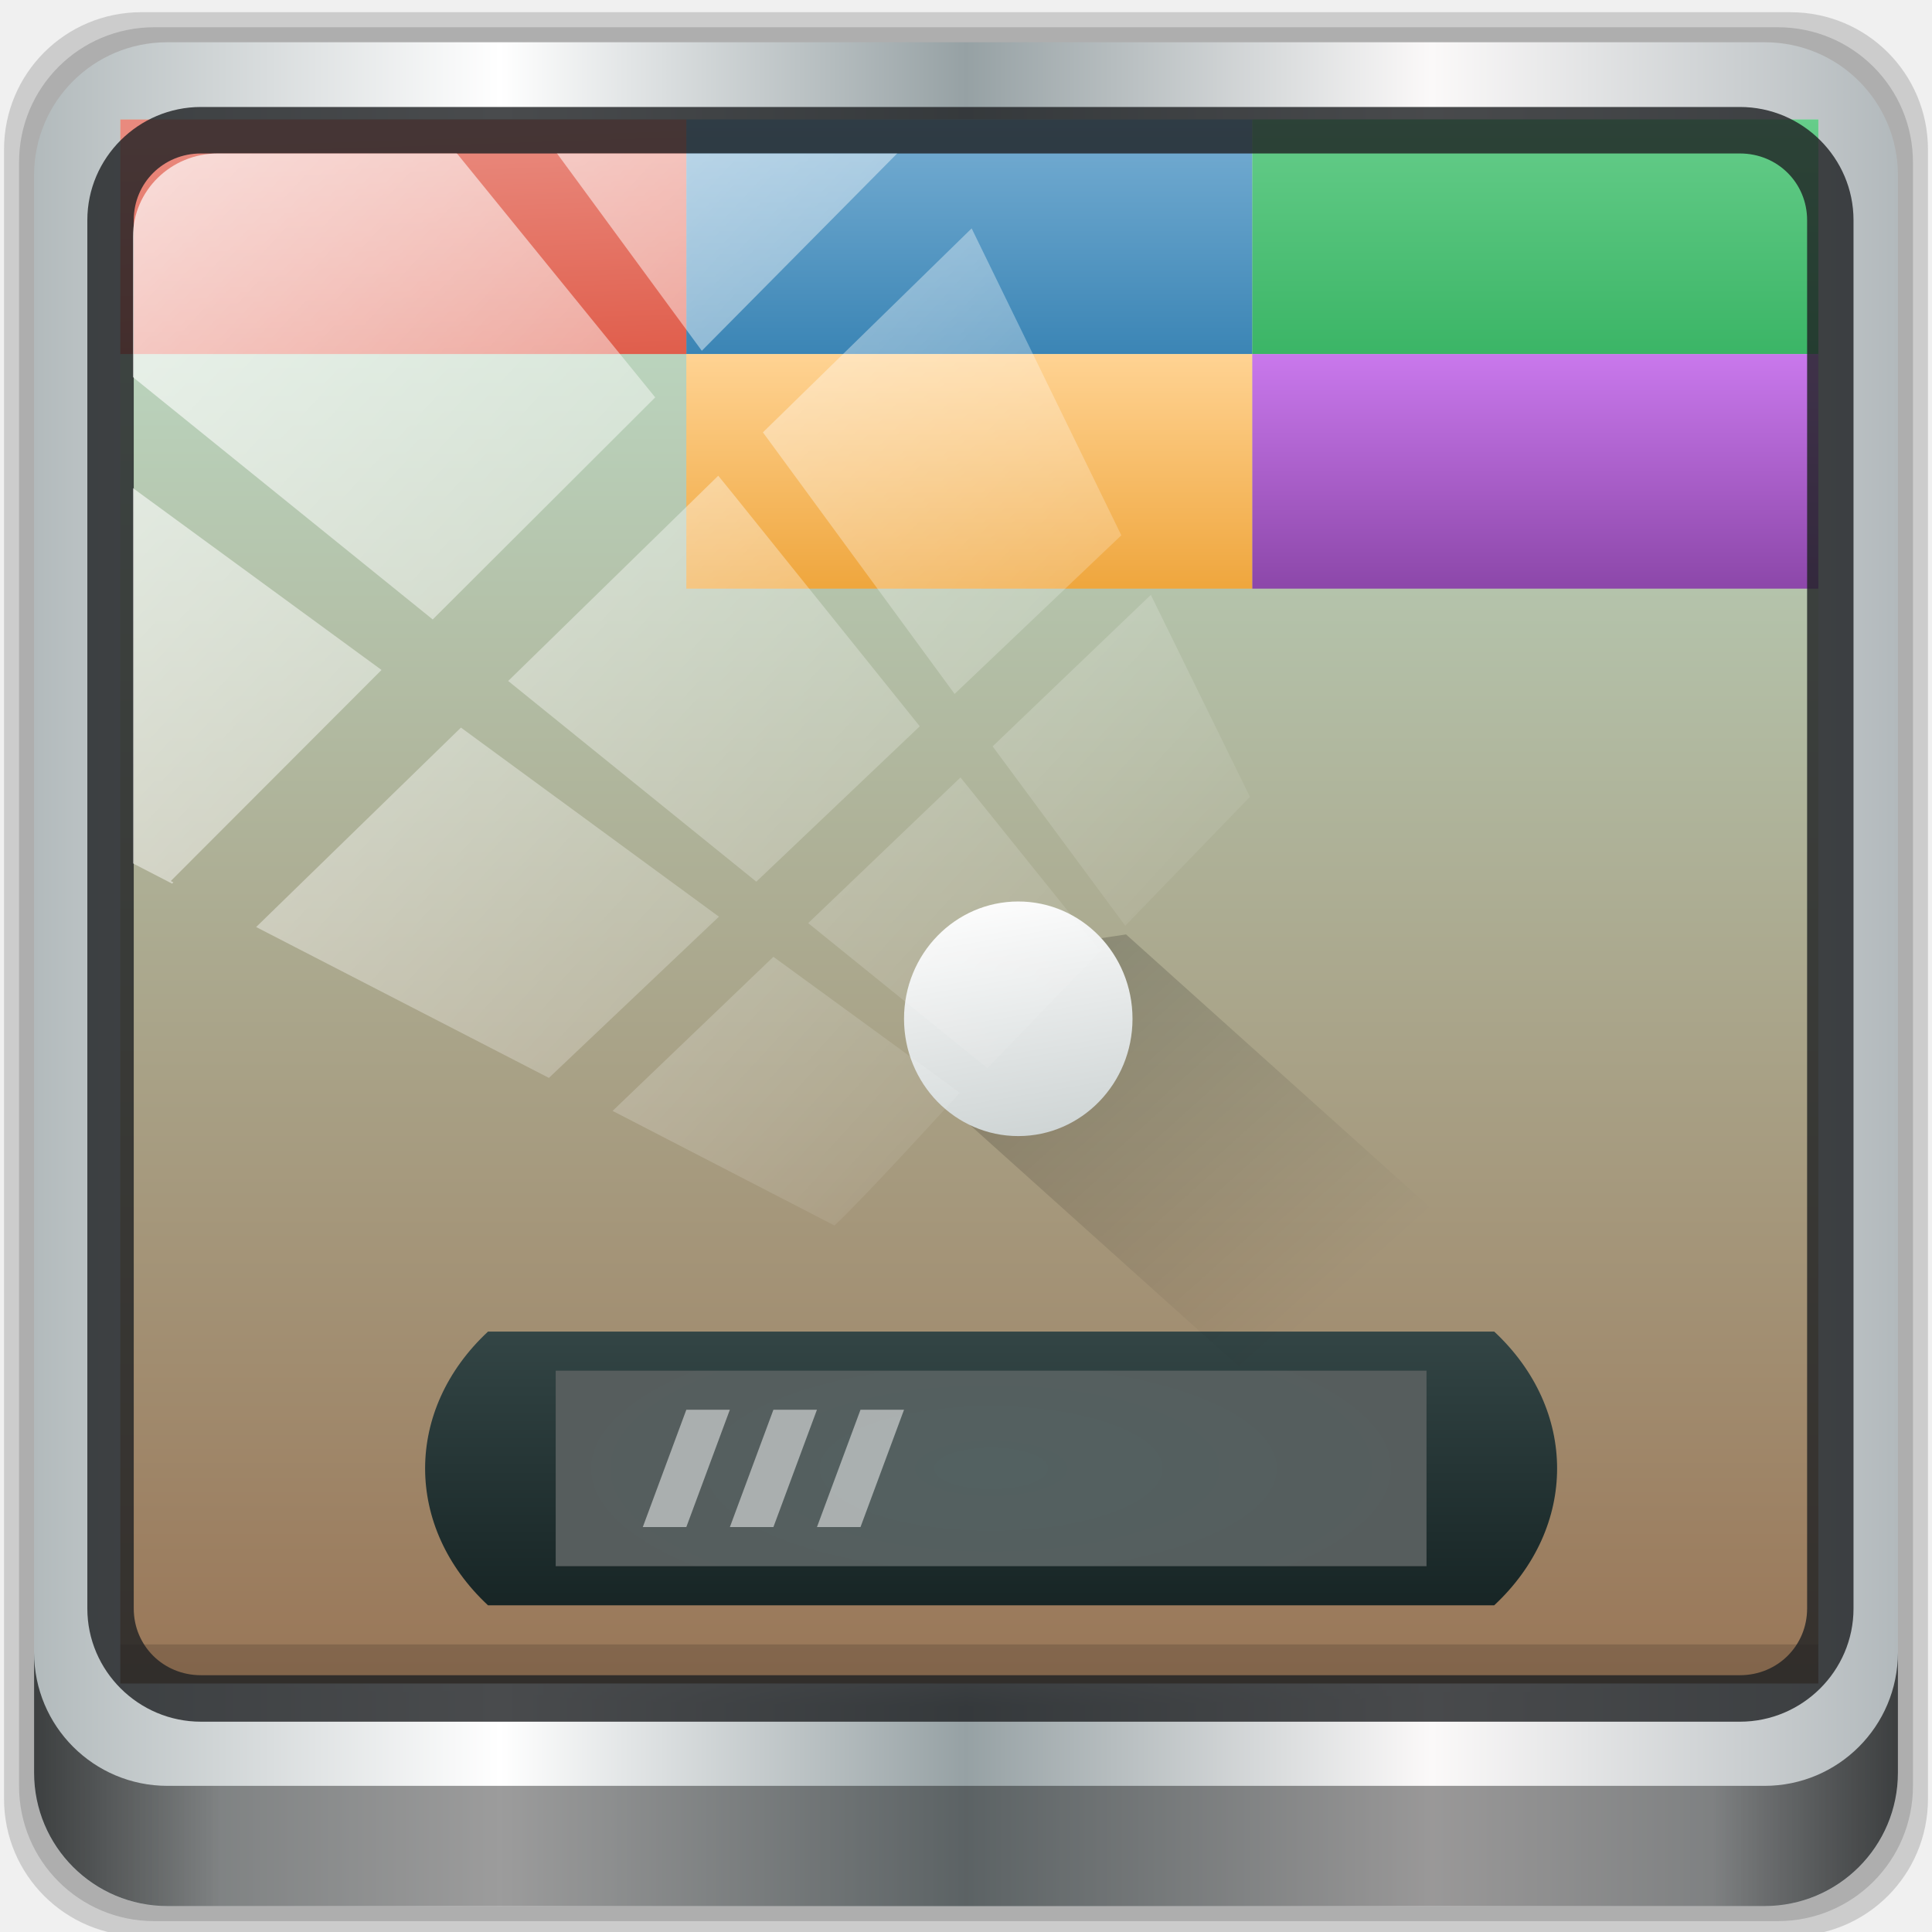
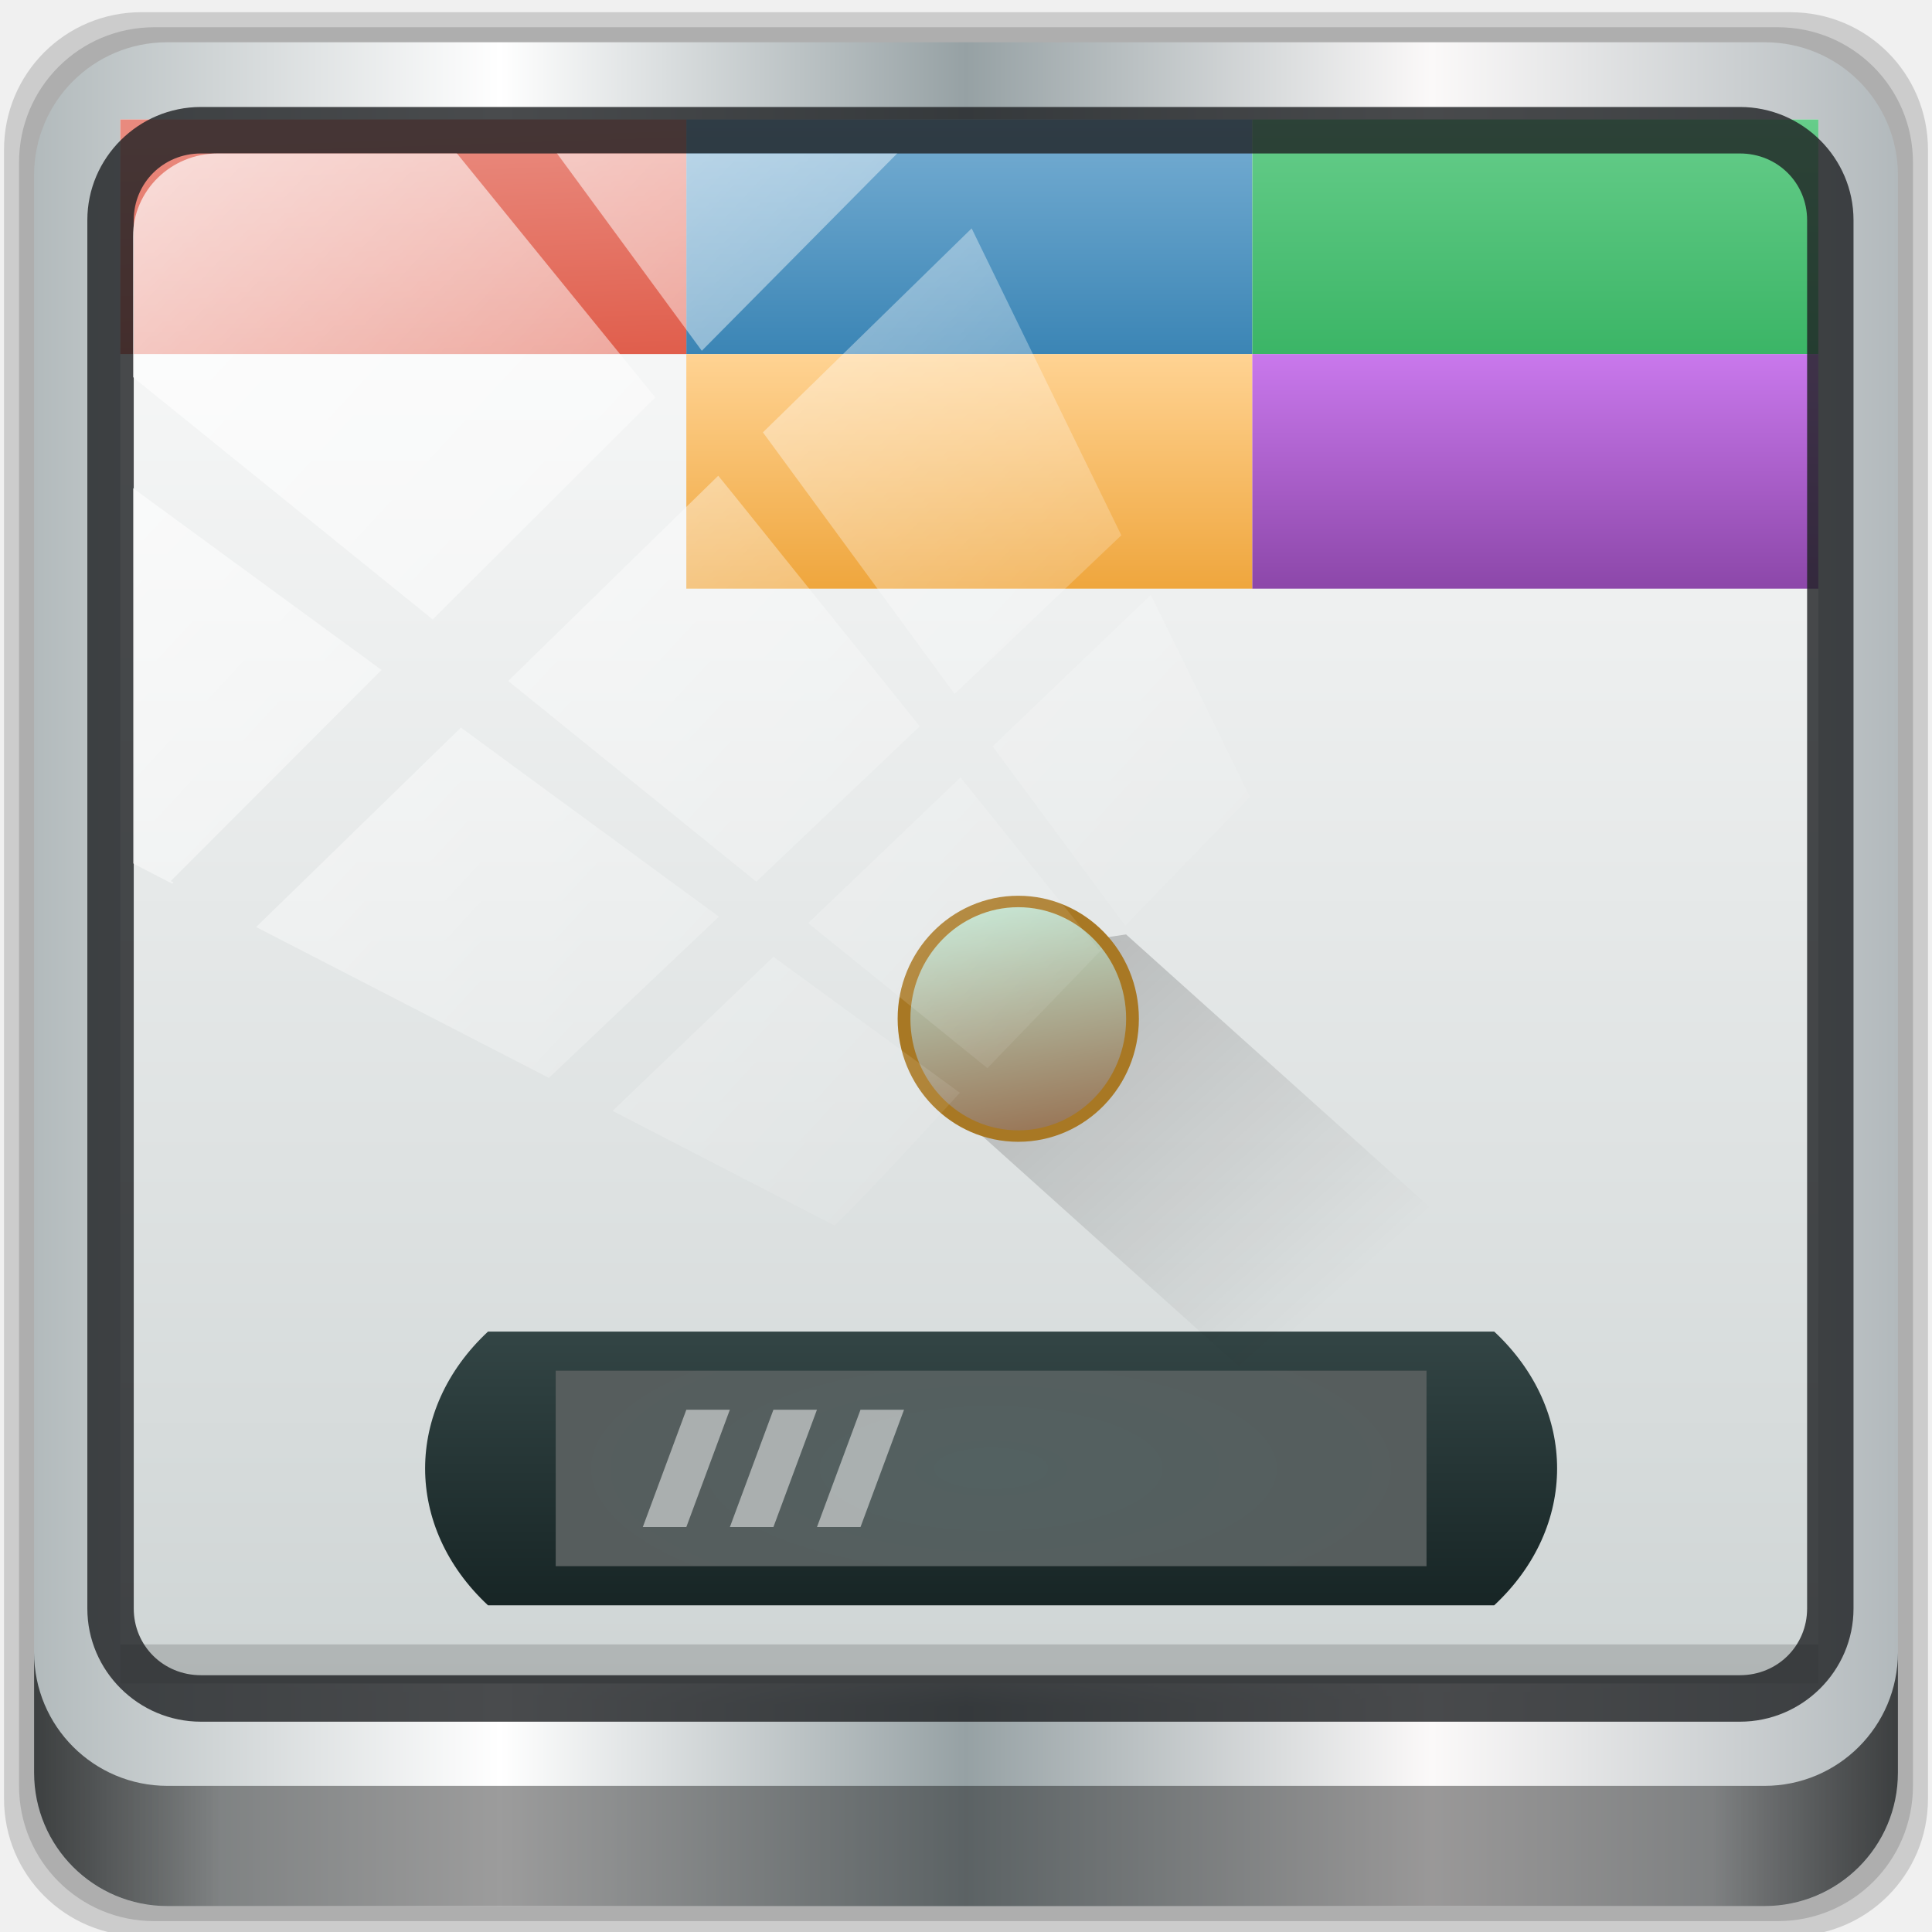
<svg xmlns="http://www.w3.org/2000/svg" xmlns:xlink="http://www.w3.org/1999/xlink" width="48" height="48" version="1.1" id="svg382">
  <defs id="defs354">
    <linearGradient id="linearGradient4250">
      <stop offset="0" style="stop-color:#efa63d;stop-opacity:1" id="stop294" />
      <stop offset="1" style="stop-color:#ffd393;stop-opacity:1" id="stop296" />
    </linearGradient>
    <linearGradient id="linearGradient4244">
      <stop offset="0" style="stop-color:#8c47a9;stop-opacity:1" id="stop299" />
      <stop offset="1" style="stop-color:#c978ec;stop-opacity:1" id="stop301" />
    </linearGradient>
    <linearGradient id="linearGradient4224">
      <stop style="stop-color:#000000;stop-opacity:1;" offset="0" id="stop304" />
      <stop style="stop-color:#000000;stop-opacity:0;" offset="1" id="stop306" />
    </linearGradient>
    <linearGradient id="linearGradient4207">
      <stop style="stop-color:#3bb566;stop-opacity:1;" offset="0" id="stop309" />
      <stop style="stop-color:#66cd8a;stop-opacity:1" offset="1" id="stop311" />
    </linearGradient>
    <linearGradient id="linearGradient4191">
      <stop style="stop-color:#3b85b5;stop-opacity:1;" offset="0" id="stop314" />
      <stop style="stop-color:#77aed3;stop-opacity:1" offset="1" id="stop316" />
    </linearGradient>
    <linearGradient id="linearGradient4375">
      <stop style="stop-color:#e05e4c;stop-opacity:1;" offset="0" id="stop319" />
      <stop style="stop-color:#e98a7e;stop-opacity:1" offset="1" id="stop321" />
    </linearGradient>
    <linearGradient id="linearGradient4369">
      <stop offset="0" style="stop-color:#334545;stop-opacity:1" id="stop324" />
      <stop offset="1" style="stop-color:#172525;stop-opacity:1" id="stop326" />
    </linearGradient>
    <linearGradient id="linearGradient4355">
      <stop style="stop-color:#997657;stop-opacity:1" offset="0" id="stop329" />
      <stop style="stop-color:#c0e4cf;stop-opacity:1" offset="1" id="stop331" />
    </linearGradient>
    <linearGradient id="linearGradient4325">
      <stop style="stop-color:#536161;stop-opacity:1" offset="0" id="stop334" />
      <stop style="stop-color:#595959;stop-opacity:1" offset="1" id="stop336" />
    </linearGradient>
    <linearGradient id="linearGradient4152">
      <stop style="stop-color:#cfd5d5;stop-opacity:1" offset="0" id="stop339" />
      <stop style="stop-color:#fcfcfc;stop-opacity:1" offset="1" id="stop341" />
    </linearGradient>
    <linearGradient xlink:href="#linearGradient4369" id="linearGradient4339" x1="24" y1="35" x2="24" y2="42" gradientUnits="userSpaceOnUse" gradientTransform="matrix(1.088512,0,0,1.130378,-4.601478,-0.5215123)" />
    <radialGradient xlink:href="#linearGradient4325" id="radialGradient4368" cx="24" cy="38.5" fx="24" fy="38.5" r="10" gradientTransform="matrix(2.374467,-3.0739868e-7,8.7393948e-8,0.9608215,-35.46438,6.006425)" gradientUnits="userSpaceOnUse" />
-     <linearGradient xlink:href="#linearGradient4152" id="linearGradient4351" x1="-30" y1="24.095" x2="-24.19" y2="23.127" gradientUnits="userSpaceOnUse" gradientTransform="matrix(1.167307,0,0,1.020984,1.629369,-2.372398)" />
-     <linearGradient xlink:href="#linearGradient4355" id="linearGradient4361" x1="-44" y1="24" x2="-4" y2="24" gradientUnits="userSpaceOnUse" gradientTransform="matrix(1.130378,0,0,1.102118,0.5215124,-5.493219)" />
+     <linearGradient xlink:href="#linearGradient4355" id="linearGradient4351" x1="-30" y1="24.095" x2="-24.19" y2="23.127" gradientUnits="userSpaceOnUse" gradientTransform="matrix(1.167307,0,0,1.020984,1.629369,-2.372398)" />
+     <linearGradient xlink:href="#linearGradient4152" id="linearGradient4361" x1="-44" y1="24" x2="-4" y2="24" gradientUnits="userSpaceOnUse" gradientTransform="matrix(1.130378,0,0,1.102118,0.5215124,-5.493219)" />
    <linearGradient xlink:href="#linearGradient4375" id="linearGradient4381" x1="11.139" y1="10.164" x2="10.977" y2="5.299" gradientUnits="userSpaceOnUse" gradientTransform="matrix(1.224576,0,0,1.356454,-7.207627,-2.782268)" />
    <linearGradient xlink:href="#linearGradient4191" id="linearGradient4197" x1="37" y1="10" x2="37" y2="5" gradientUnits="userSpaceOnUse" gradientTransform="matrix(1.224576,0,0,1.356454,-24.35169,-2.782268)" />
    <linearGradient xlink:href="#linearGradient4224" id="linearGradient4230" x1="35.572" y1="1.395" x2="46.689" y2="1.395" gradientUnits="userSpaceOnUse" gradientTransform="matrix(0.799298,0.799298,-0.799298,0.799298,-5.606258,-0.5215123)" />
    <linearGradient xlink:href="#linearGradient4207" id="linearGradient4234" gradientUnits="userSpaceOnUse" x1="24" y1="16" x2="24" y2="11" gradientTransform="matrix(1.224576,0,0,1.356454,6.262711,-10.92099)" />
    <linearGradient xlink:href="#linearGradient4250" id="linearGradient4240" gradientUnits="userSpaceOnUse" gradientTransform="matrix(1.224576,0,0,1.356454,-24.35169,3.999999)" x1="37" y1="10" x2="37" y2="5" />
    <linearGradient xlink:href="#linearGradient4244" id="linearGradient4242" gradientUnits="userSpaceOnUse" gradientTransform="matrix(1.224576,0,0,1.356454,6.262711,-4.138723)" x1="24" y1="16" x2="24" y2="11" />
    <linearGradient xlink:href="#linearGradient6139-0" id="linearGradient4071" gradientUnits="userSpaceOnUse" gradientTransform="matrix(0.5512649,0,0,0.5512647,-2.460715,-1.70615)" x1="6" y1="47" x2="90" y2="47" />
    <linearGradient id="linearGradient6139-0">
      <stop id="stop6141-2" offset="0" style="stop-color:#b2babc;stop-opacity:1" />
      <stop style="stop-color:#ffffff;stop-opacity:1;" offset="0.25" id="stop6151-0" />
      <stop style="stop-color:#96a1a4;stop-opacity:1" offset="0.5" id="stop6147-1" />
      <stop id="stop6149-4" offset="0.75" style="stop-color:#fbf9f9;stop-opacity:1;" />
      <stop id="stop6143-4" offset="1" style="stop-color:#b2b9bc;stop-opacity:1" />
    </linearGradient>
    <linearGradient gradientTransform="matrix(0.4979167,0,0,0.4979167,0.09999912,0.3032997)" xlink:href="#linearGradient3832-0-6-1-1" id="linearGradient4129" x1="1.5" y1="88.172" x2="94.5" y2="88.172" gradientUnits="userSpaceOnUse" />
    <linearGradient id="linearGradient3832-0-6-1-1">
      <stop style="stop-color:#000000;stop-opacity:1;" offset="0" id="stop3834-6-3-7-1" />
      <stop id="stop3872-2-4" offset="0.1" style="stop-color:#000000;stop-opacity:0.588;" />
      <stop style="stop-color:#000000;stop-opacity:0.588;" offset="0.9" id="stop3844-6-2-7-6" />
      <stop style="stop-color:#000000;stop-opacity:1;" offset="1" id="stop3836-5-0-2-9" />
    </linearGradient>
    <radialGradient xlink:href="#linearGradient3737" id="radialGradient7462" gradientUnits="userSpaceOnUse" gradientTransform="matrix(0.4855354,0,0,0.02449288,16.97873,40.21963)" cx="13.948" cy="44.893" fx="13.948" fy="44.893" r="43.199" />
    <linearGradient id="linearGradient3737">
      <stop offset="0" style="stop-color:#ffffff;stop-opacity:1" id="stop3739" />
      <stop offset="1" style="stop-color:#ffffff;stop-opacity:0" id="stop3741" />
    </linearGradient>
    <radialGradient xlink:href="#linearGradient3737" id="radialGradient7464" gradientUnits="userSpaceOnUse" gradientTransform="matrix(0.4423126,0,0,0.02449288,16.00983,-44.9963)" cx="13.948" cy="44.893" fx="13.948" fy="44.893" r="43.199" />
    <linearGradient xlink:href="#linearGradient3737" id="linearGradient4767" gradientUnits="userSpaceOnUse" x1="2.771" y1="-28.642" x2="50.528" y2="14.514" />
    <clipPath id="clipPath4156-4-1" clipPathUnits="userSpaceOnUse">
      <path id="path4158-0-8" d="m 27.046,-55.695 -14.214,13.321 h 0.061 l 15.653,21.771 10.231,-10.546 C 38.562,-32.302 27.468,-54.819 27.046,-55.695 Z M 9.647,-39.383 -5.241,-25.321 15.988,-7.806 26.372,-18.383 Z m 31.491,12.951 -9.741,9.714 8.945,12.458 7.781,-7.555 z m -49.84,4.379 -13.754,12.982 26.283,13.846 0.061,-0.062 -0.123,-0.062 L 13.599,-5.401 -8.702,-22.053 Z m 38.015,7.401 -9.803,9.775 11.579,9.559 7.628,-7.401 -8.669,-11.009 z m 20.187,5.674 -7.383,7.216 6.188,8.542 5.82,-6.137 z m -32.195,6.322 -9.557,9.498 13.662,7.185 7.934,-7.678 z m 23.312,2.374 -7.107,6.938 8.363,6.907 5.361,-5.674 -0.061,-0.092 -0.092,0.123 -6.464,-8.203 z m -8.73,8.542 -7.505,7.339 10.354,5.458 c 1.397,-1.321 5.675,-6.123 5.851,-6.322 z" style="opacity:0.6;fill:#ffffff;fill-opacity:1;stroke:none" />
    </clipPath>
    <linearGradient id="ButtonShadow-16" gradientTransform="scale(1.005865,0.994169)" x1="45.448" y1="92.54" x2="45.448" y2="7.017" gradientUnits="userSpaceOnUse">
      <stop style="stop-color:#000000;stop-opacity:1;" offset="0" id="stop3750-6" />
      <stop style="stop-color:#000000;stop-opacity:0.588;" offset="1" id="stop3752-4" />
    </linearGradient>
    <clipPath clipPathUnits="userSpaceOnUse" id="clipPath4355-7">
      <rect style="fill:#ffffff;fill-opacity:1;fill-rule:nonzero;stroke:none" id="rect4357-5" width="84" height="80" x="6" y="6" rx="6" ry="6" />
    </clipPath>
    <clipPath clipPathUnits="userSpaceOnUse" id="clipPath4355-9">
      <rect style="fill:#ffffff;fill-opacity:1;fill-rule:nonzero;stroke:none" id="rect4357-1" width="84" height="80" x="6" y="6" rx="6" ry="6" />
    </clipPath>
    <clipPath clipPathUnits="userSpaceOnUse" id="clipPath4355-1">
      <rect style="fill:#ffffff;fill-opacity:1;fill-rule:nonzero;stroke:none" id="rect4357-9" width="84" height="80" x="6" y="6" rx="6" ry="6" />
    </clipPath>
    <clipPath clipPathUnits="userSpaceOnUse" id="clipPath3943-52-0">
      <path id="path3945-4-1" d="m 69.781,20.844 -5,3.438 c 5.587,5.537 9,13.328 9,21.812 0,8.434 -3.377,16.096 -8.906,21.625 l 5,3.438 C 76.078,64.576 80,55.844 80,46.094 c 2e-6,-9.797 -3.963,-18.66 -10.219,-25.25 z M 40,24.062 28.906,36.219 H 21.5 c -0.823,0 -1.5,0.677 -1.5,1.5 v 1 14.844 1 c 0,0.823 0.684,1.61 1.5,1.5 h 7.406 L 40,68 V 66 26.062 Z m 20.594,3.281 -5,3.438 L 55.5,30.875 c 3.938,3.89 6.406,9.25 6.406,15.219 0,5.921 -2.43,11.148 -6.312,15.031 l 0.094,0.094 5.094,3.438 c 4.475,-4.908 7.25,-11.402 7.25,-18.562 0,-7.231 -2.879,-13.831 -7.438,-18.75 z m -9.25,6.5 -5.219,3.625 c 2.222,2.218 3.719,5.24 3.719,8.625 0,3.337 -1.459,6.228 -3.625,8.438 l 5.219,3.625 c 2.822,-3.237 4.531,-7.434 4.531,-12.062 0,-4.673 -1.754,-9.001 -4.625,-12.25 z" style="color:#000000;display:inline;overflow:visible;visibility:visible;opacity:0.8;fill:#ff00ff;fill-opacity:1;fill-rule:nonzero;stroke:none;stroke-width:1;marker:none;enable-background:accumulate" />
    </clipPath>
    <radialGradient xlink:href="#linearGradient4325" id="radialGradient4368-5" cx="24" cy="38.5" fx="24" fy="38.5" r="10" gradientTransform="matrix(2.374467,-3.0739868e-7,8.7393948e-8,0.9608215,-35.46438,6.006425)" gradientUnits="userSpaceOnUse" />
  </defs>
  <path style="display:inline;opacity:0.15;fill:#000000;fill-opacity:1;fill-rule:nonzero;stroke:none;stroke-width:0.498" d="M 44.486,0.303 H 3.514 c -1.892,0 -3.414,1.523 -3.414,3.414 v 40.971 c 0,1.892 1.523,3.414 3.414,3.414 H 44.486 C 46.377,48.103 47.9,46.581 47.9,44.689 V 3.718 c 0,-1.892 -1.523,-3.414 -3.414,-3.414 z" id="path3288" />
  <path id="path4085" d="M 44.166,0.677 H 3.834 c -1.862,0 -3.361,1.499 -3.361,3.361 V 44.369 c 0,1.862 1.499,3.361 3.361,3.361 H 44.166 c 1.862,0 3.361,-1.499 3.361,-3.361 V 4.038 c 0,-1.862 -1.499,-3.361 -3.361,-3.361 z" style="display:inline;opacity:0.15;fill:#000000;fill-opacity:1;fill-rule:nonzero;stroke:none;stroke-width:0.498" />
  <path style="display:inline;fill:url(#linearGradient4071);fill-opacity:1;fill-rule:nonzero;stroke:none;stroke-width:0.498" d="M 43.846,1.05 H 4.154 c -1.832,0 -3.308,1.475 -3.308,3.308 V 44.049 c 0,1.832 1.475,3.308 3.308,3.308 H 43.846 c 1.832,0 3.308,-1.475 3.308,-3.308 V 4.358 c 0,-1.832 -1.475,-3.308 -3.308,-3.308 z" id="rect4251-1" />
  <path style="display:inline;opacity:0.658;fill:url(#linearGradient4129);fill-opacity:1;fill-rule:nonzero;stroke:none;stroke-width:0.498" d="m 0.847,41.055 v 2.987 c 0,1.832 1.482,3.314 3.314,3.314 H 43.839 c 1.832,0 3.314,-1.482 3.314,-3.314 v -2.987 c 0,1.832 -1.482,3.314 -3.314,3.314 H 4.161 c -1.832,0 -3.314,-1.482 -3.314,-3.314 z" id="path4118" />
  <rect style="opacity:0.55;fill:url(#radialGradient7462);fill-opacity:1;stroke:none;stroke-width:0.498" id="rect4131" width="41.949" height="2.116" x="2.776" y="40.261" rx="2.116" ry="2.116" />
  <rect ry="2.116" rx="2.116" y="-44.955" x="3.072" height="2.116" width="38.215" id="rect4141" style="opacity:0.669;fill:url(#radialGradient7464);fill-opacity:1;stroke:none;stroke-width:0.498" transform="rotate(90)" />
  <g id="g380" transform="matrix(0.9569434,0,0,0.8594033,4.027552,-0.4699692)" style="stroke-width:1.103">
    <g id="g8607" style="stroke-width:1.103">
-       <rect id="rect356" transform="rotate(-90)" y="-1.085" x="-49.215" height="44.085" width="45.215" style="fill:url(#linearGradient4361);fill-opacity:1;stroke:#808080;stroke-width:0;stroke-linecap:round;stroke-linejoin:round;stroke-miterlimit:4;stroke-dasharray:none;stroke-opacity:1" />
+       <rect id="rect356" transform="rotate(-90)" y="-1.085" x="-49.215" height="44.085" width="45.215" style="fill:url(#linearGradient4361);fill-opacity:1.0;stroke:#808080;stroke-width:0;stroke-linecap:round;stroke-linejoin:round;stroke-miterlimit:4;stroke-dasharray:none;stroke-opacity:1" />
      <path id="path358" d="M 8.461,39.042 H 34.585 c 2.177,2.261 2.177,5.652 0,7.913 H 8.461 c -2.177,-2.261 -2.177,-5.652 0,-7.913 z" style="fill:url(#linearGradient4339);fill-opacity:1;stroke:none;stroke-width:1.103" />
      <rect id="rect360" ry="0" rx="0" y="40.172" x="10.219" height="5.652" width="22.608" style="fill:url(#radialGradient4368-5);fill-opacity:1;stroke:none;stroke-width:1.103" />
      <path id="path362" d="M 13.61,4 V 10.782 H 28.305 V 4 Z" style="fill:url(#linearGradient4197);fill-opacity:1;stroke:none;stroke-width:1.103" />
      <path id="path364" d="M -1.085,4 V 10.782 H 13.61 V 4 Z" style="fill:url(#linearGradient4381);fill-opacity:1;stroke:none;stroke-width:1.103" />
      <path id="path366" d="m 13.61,41.302 -1.13,3.391 h 1.13 l 1.13,-3.391 z m 2.261,0 -1.13,3.391 h 1.13 l 1.13,-3.391 z m 2.261,0 -1.13,3.391 h 1.13 l 1.13,-3.391 z" style="opacity:0.5;fill:#ffffff;fill-opacity:1;stroke:none;stroke-width:1.103" />
      <path id="path368" d="m -1.085,48.085 v 1.13 H 43 v -1.13 z" style="opacity:0.15;fill:#000000;fill-opacity:1;stroke:#808080;stroke-width:0;stroke-linecap:round;stroke-linejoin:round;stroke-miterlimit:4;stroke-dasharray:none;stroke-opacity:1" />
      <path id="path370" d="M 22.802,27.935 25.026,27.56 42.978,45.512 38.197,50.292 20.272,32.367 20.78,30.541 Z" style="opacity:0.2;fill:url(#linearGradient4230);fill-opacity:1;stroke:none;stroke-width:2.205;stroke-linecap:round;stroke-linejoin:round;stroke-miterlimit:4;stroke-dasharray:none;stroke-opacity:1" />
-       <rect id="rect372" transform="rotate(-90)" style="fill:url(#linearGradient4351);fill-opacity:1;stroke:#808080;stroke-width:0;stroke-linecap:round;stroke-linejoin:round;stroke-miterlimit:4;stroke-dasharray:none;stroke-opacity:1" width="6.782" height="5.932" x="-33.39" y="19.262" rx="10.814" ry="9.712" />
+       <rect id="rect372" transform="rotate(-90)" style="fill:url(#linearGradient4351);fill-opacity:1;stroke:#a87824;stroke-width:0.331;stroke-linecap:round;stroke-linejoin:round;stroke-miterlimit:4;stroke-dasharray:none;stroke-opacity:1" width="6.782" height="5.932" x="-33.39" y="19.262" rx="10.814" ry="9.712" />
      <path id="path374" style="fill:url(#linearGradient4234);fill-opacity:1;stroke:none;stroke-width:1.103" d="M 28.305,4 V 10.782 H 43 V 4 Z" />
      <path id="path376" style="fill:url(#linearGradient4240);fill-opacity:1;stroke:none;stroke-width:1.103" d="m 13.61,10.782 v 6.782 h 14.695 v -6.782 z" />
      <path id="path378" d="m 28.305,10.782 v 6.782 H 43 v -6.782 z" style="fill:url(#linearGradient4242);fill-opacity:1;stroke:none;stroke-width:1.103" />
    </g>
  </g>
  <path id="path4989" d="m 4.992,2.658 c -1.552,0 -2.822,1.264 -2.822,2.811 V 39.964 c 0,1.547 1.27,2.811 2.822,2.811 H 43.228 c 1.552,0 2.822,-1.264 2.822,-2.811 V 5.469 c 0,-1.547 -1.27,-2.811 -2.822,-2.811 z m 0,1.155 H 43.228 c 0.94,0 1.669,0.737 1.669,1.656 V 39.964 c 0,0.919 -0.729,1.656 -1.669,1.656 H 4.992 c -0.94,0 -1.669,-0.737 -1.669,-1.656 V 5.469 c 0,-0.919 0.729,-1.656 1.669,-1.656 z" style="color:#000000;font-style:normal;font-variant:normal;font-weight:normal;font-stretch:normal;font-size:medium;line-height:normal;font-family:Sans;-inkscape-font-specification:Sans;text-indent:0;text-align:start;text-decoration:none;text-decoration-line:none;letter-spacing:normal;word-spacing:normal;text-transform:none;writing-mode:lr-tb;direction:ltr;baseline-shift:baseline;text-anchor:start;display:inline;overflow:visible;visibility:visible;fill:#1f2224;fill-opacity:0.809;stroke:none;stroke-width:1.183;marker:none;enable-background:accumulate" />
  <rect transform="matrix(0.532395,0,0,0.5216588,2.238664,19.46263)" style="opacity:0.7;fill:url(#linearGradient4767);fill-opacity:1;stroke:none" id="rect4146" width="75.966" height="69.024" x="2" y="-30" rx="3.957" ry="3.957" clip-path="url(#clipPath4156-4-1)" />
</svg>
